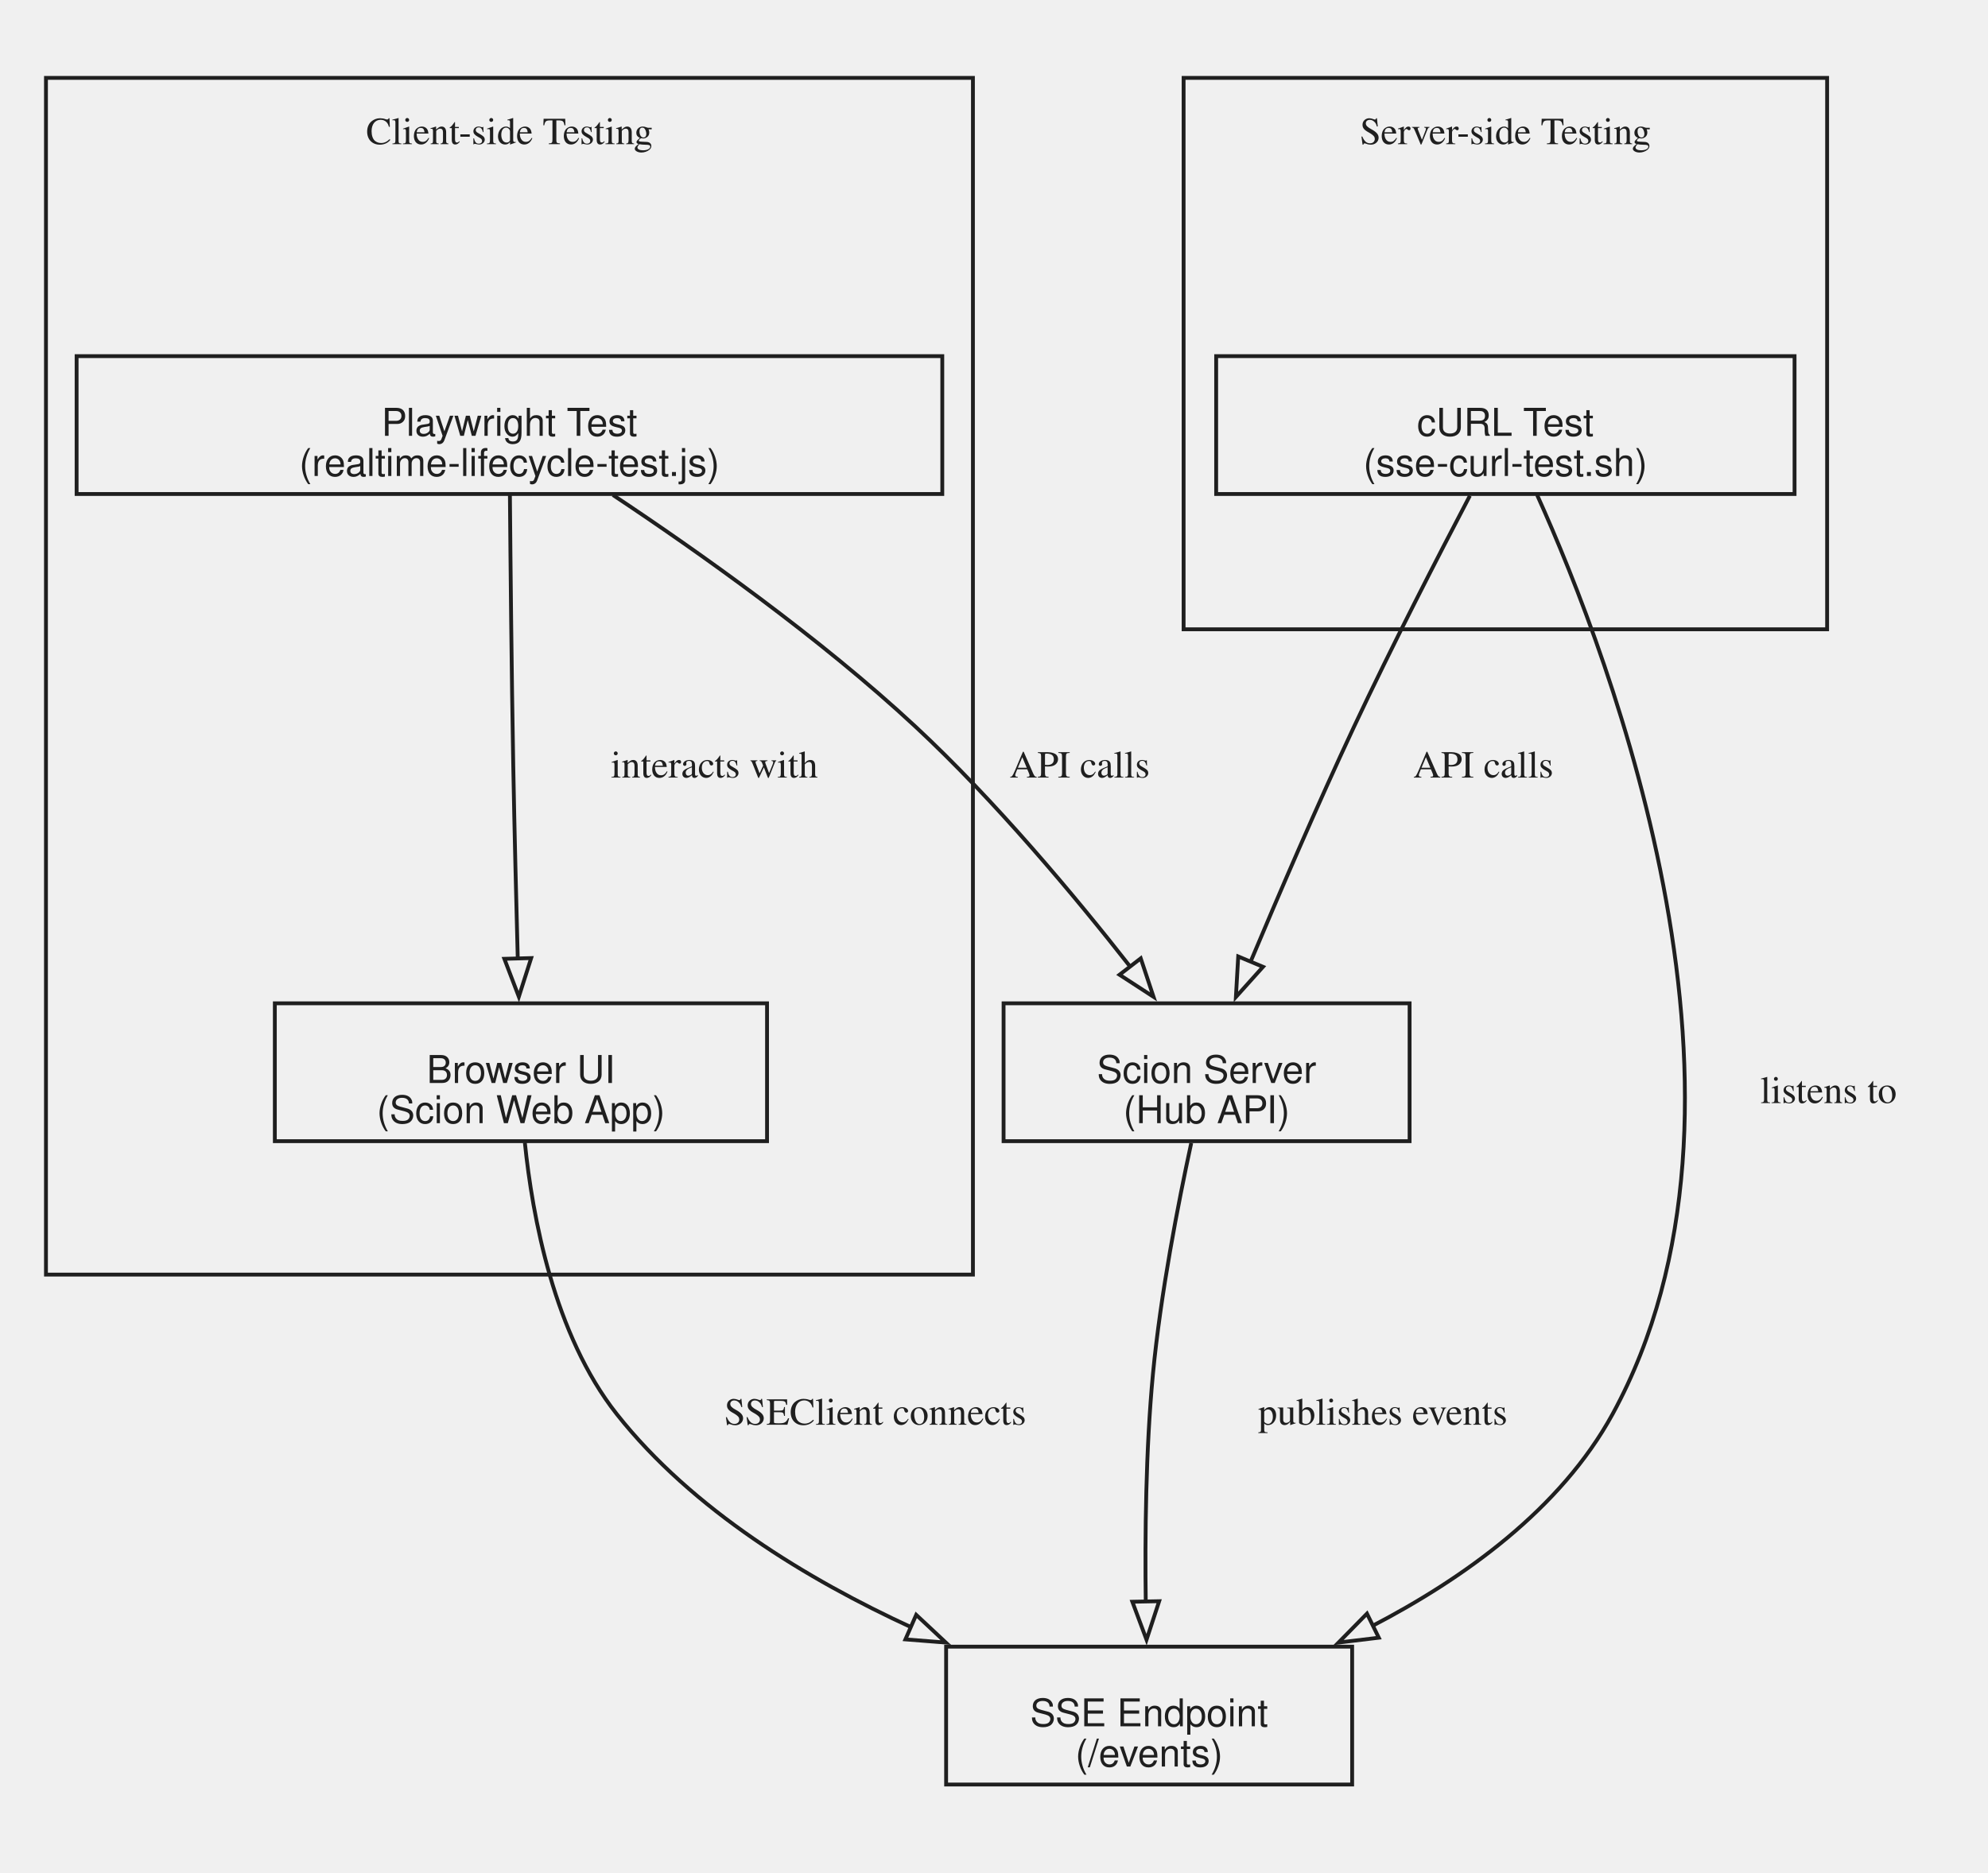
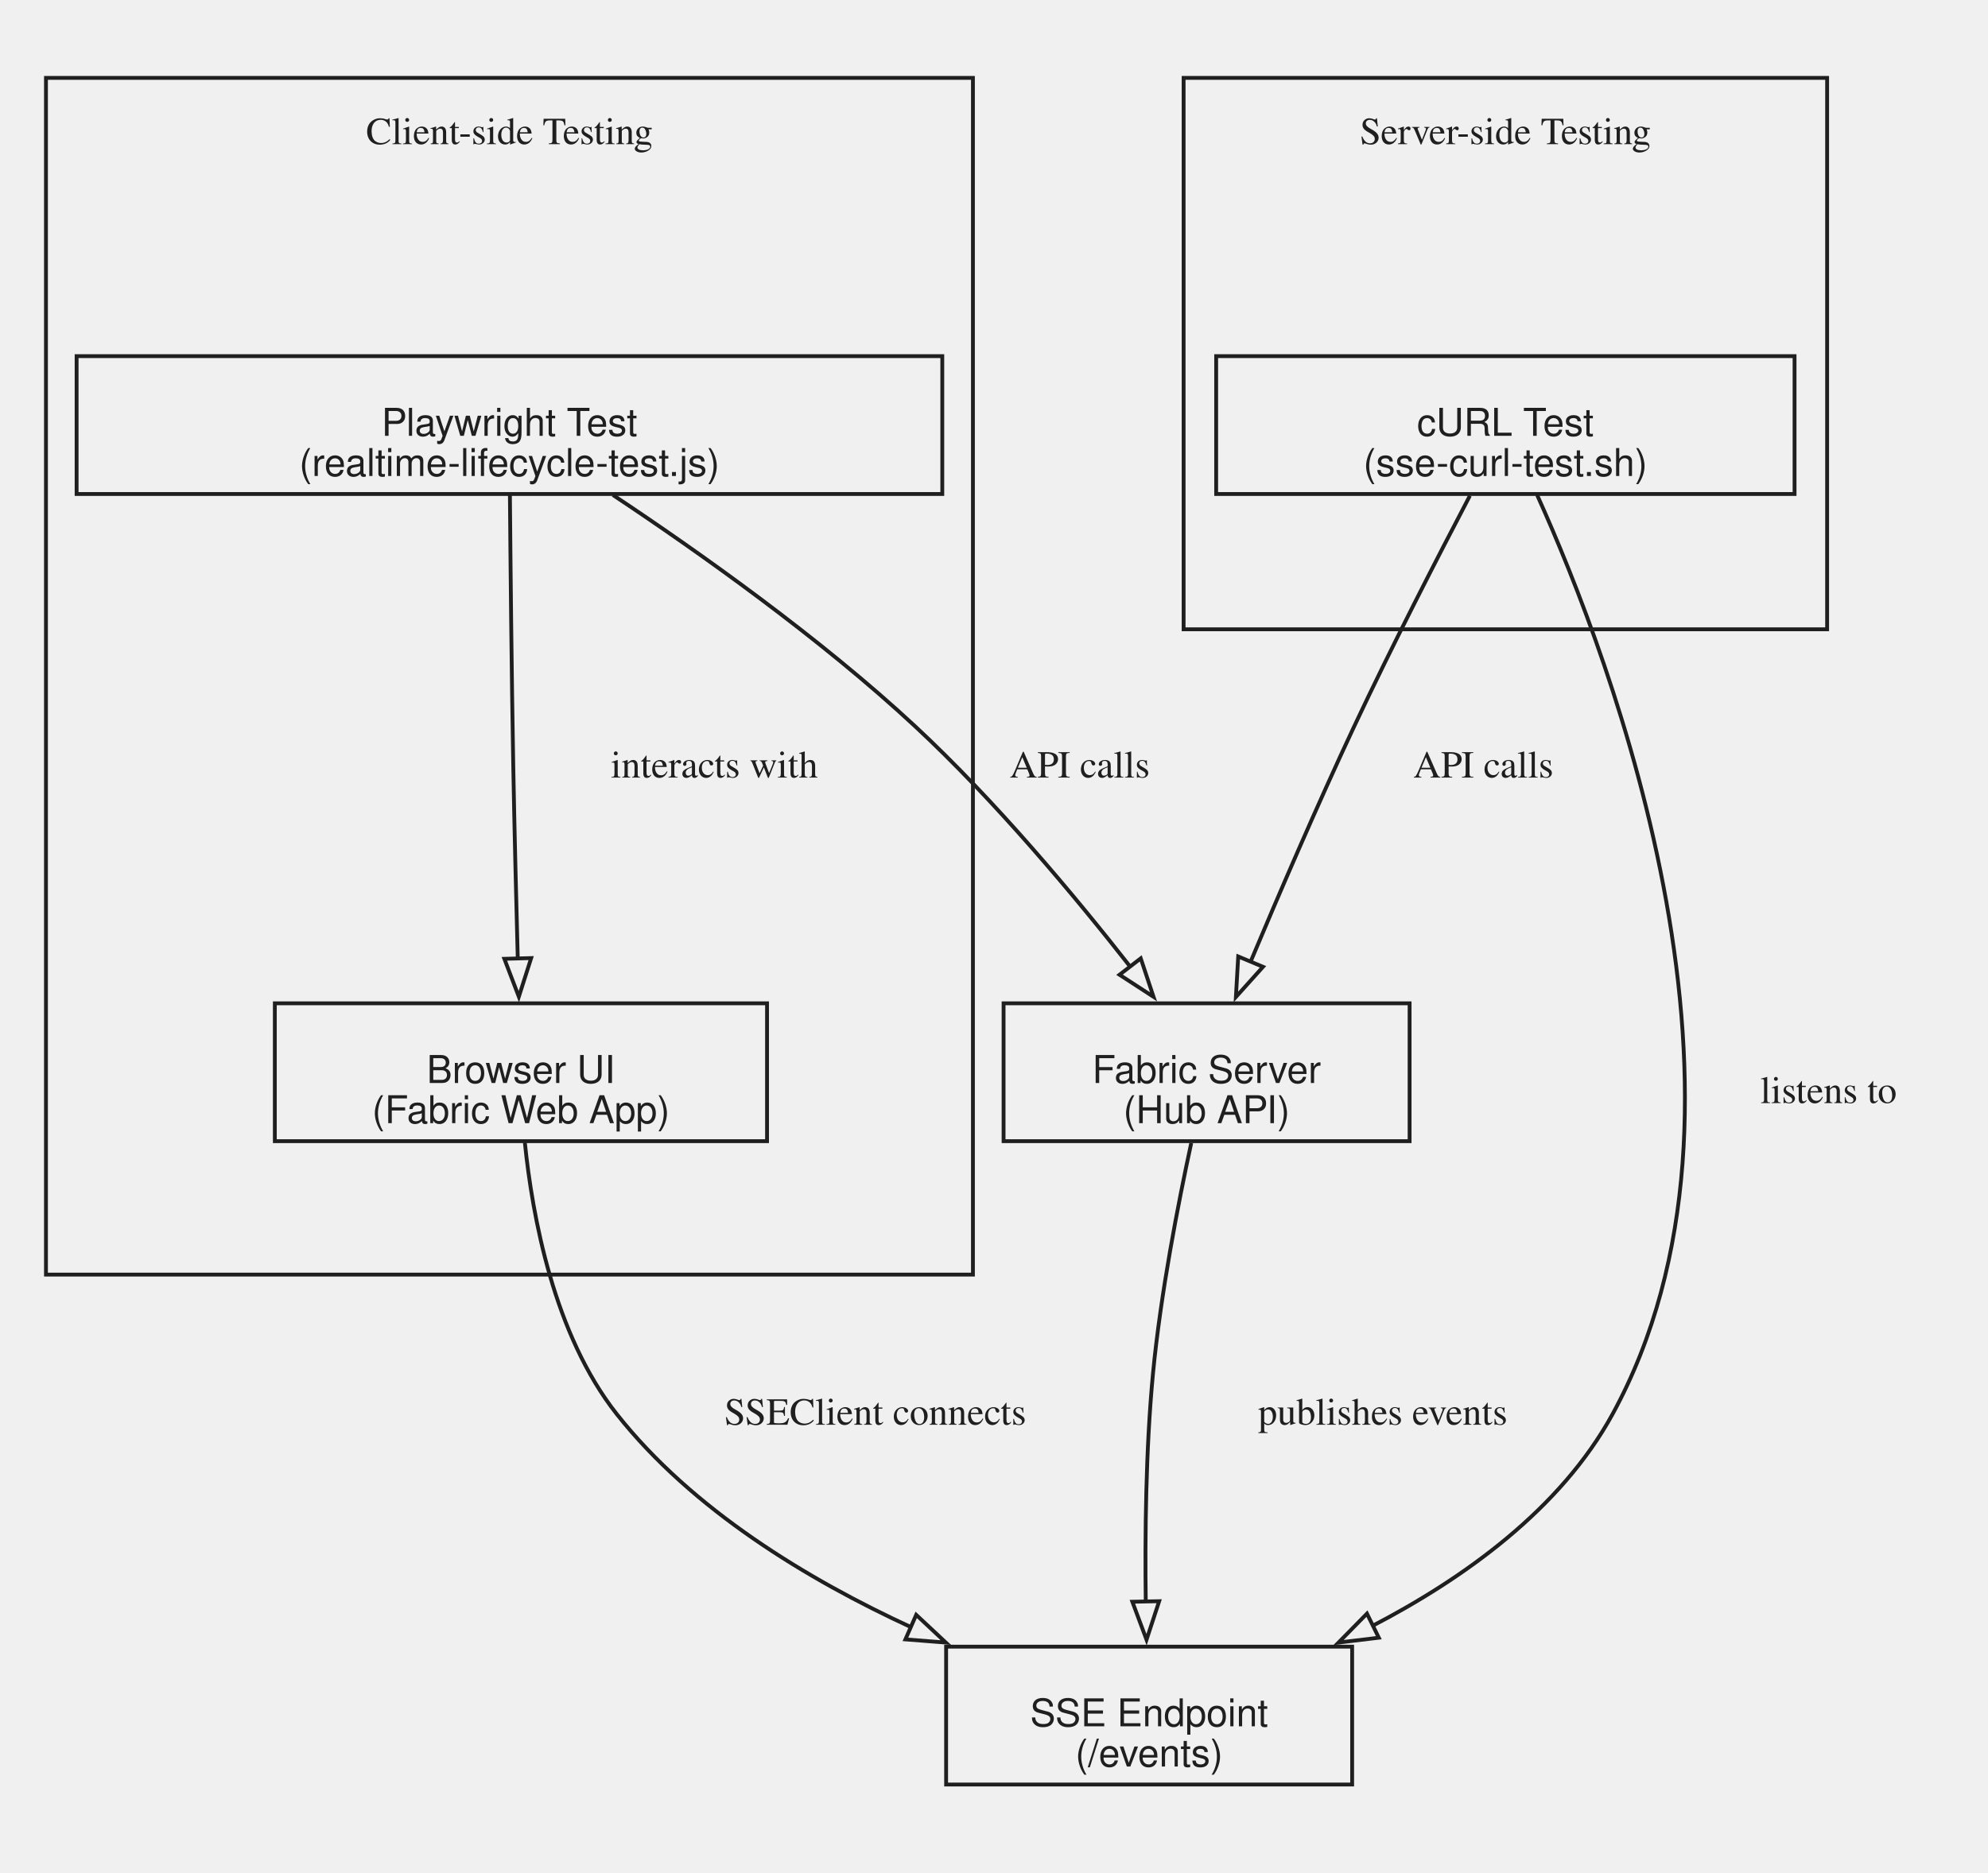
<svg xmlns="http://www.w3.org/2000/svg" width="519pt" height="489pt" viewBox="0.00 0.00 519.00 489.00">
  <style>
  * {
    fill: transparent !important;
    stroke: #1f1f1f !important;
    stroke-width: 1 !important;
  }
  polygon:not(.cluster *, .node *, .edge *, text) {
    stroke: transparent !important;
  }
  text {
    font-size: 10px !important;
    font-family: monospace !important;
    fill: #1f1f1f !important;
    stroke: transparent !important;
    transform: translateY(-0.5em);
  }
</style>
  <g id="graph0" class="graph" transform="scale(1 1) rotate(0) translate(4 485)">
    <polygon fill="white" stroke="none" points="-4,4 -4,-485 514.87,-485 514.87,4 -4,4" />
    <g id="clust1" class="cluster">
      <polygon fill="#ffffff" stroke="#cbd5e1" points="8,-152.16 8,-464.66 250,-464.66 250,-152.16 8,-152.16" />
      <text xml:space="preserve" text-anchor="middle" x="129" y="-447.36" font-family="Times,serif" font-size="14.00">Client-side Testing</text>
    </g>
    <g id="clust2" class="cluster">
      <polygon fill="#ffffff" stroke="#cbd5e1" points="305,-320.67 305,-464.66 473,-464.66 473,-320.67 305,-320.67" />
      <text xml:space="preserve" text-anchor="middle" x="389" y="-447.36" font-family="Times,serif" font-size="14.00">Server-side Testing</text>
    </g>
    <g id="node1" class="node">
      <polygon fill="lightblue" stroke="black" points="242,-392 16,-392 16,-356 242,-356 242,-392" />
      <text xml:space="preserve" text-anchor="middle" x="129" y="-371.2" font-family="Helvetica,sans-Serif" font-size="14.00">Playwright Test</text>
      <text xml:space="preserve" text-anchor="middle" x="129" y="-360.7" font-family="Helvetica,sans-Serif" font-size="14.00">(realtime-lifecycle-test.js)</text>
    </g>
    <g id="node2" class="node">
      <polygon fill="lightblue" stroke="black" points="196.25,-223 67.75,-223 67.75,-187 196.25,-187 196.25,-223" />
      <text xml:space="preserve" text-anchor="middle" x="132" y="-202.2" font-family="Helvetica,sans-Serif" font-size="14.00">Browser UI</text>
-       <text xml:space="preserve" text-anchor="middle" x="132" y="-191.7" font-family="Helvetica,sans-Serif" font-size="14.00">(Scion Web App)</text>
+       <text xml:space="preserve" text-anchor="middle" x="132" y="-191.7" font-family="Helvetica,sans-Serif" font-size="14.00">(Fabric Web App)</text>
    </g>
    <g id="edge1" class="edge">
      <path fill="none" stroke="#334155" d="M129.12,-355.75C129.27,-337.96 129.55,-309.41 130,-284.75 130.31,-268.03 130.78,-249.31 131.18,-234.32" />
      <polygon fill="#334155" stroke="#334155" points="134.67,-234.81 131.45,-224.72 127.67,-234.62 134.67,-234.81" />
      <text xml:space="preserve" text-anchor="middle" x="182.5" y="-281.95" font-family="Times,serif" font-size="14.00">interacts with</text>
    </g>
    <g id="node3" class="node">
      <polygon fill="lightblue" stroke="black" points="364,-223 258,-223 258,-187 364,-187 364,-223" />
-       <text xml:space="preserve" text-anchor="middle" x="311" y="-202.2" font-family="Helvetica,sans-Serif" font-size="14.00">Scion Server</text>
+       <text xml:space="preserve" text-anchor="middle" x="311" y="-202.2" font-family="Helvetica,sans-Serif" font-size="14.00">Fabric Server</text>
      <text xml:space="preserve" text-anchor="middle" x="311" y="-191.7" font-family="Helvetica,sans-Serif" font-size="14.00">(Hub API)</text>
    </g>
    <g id="edge2" class="edge">
      <path fill="none" stroke="#334155" d="M156.02,-355.74C178.28,-340.95 210.1,-318.41 235,-295.25 255.81,-275.89 276.54,-251.1 291.07,-232.55" />
      <polygon fill="#334155" stroke="#334155" points="293.81,-234.74 297.15,-224.69 288.27,-230.46 293.81,-234.74" />
      <text xml:space="preserve" text-anchor="middle" x="277.88" y="-281.95" font-family="Times,serif" font-size="14.00">API calls</text>
    </g>
    <g id="node4" class="node">
      <polygon fill="lightblue" stroke="black" points="349,-55 243,-55 243,-19 349,-19 349,-55" />
      <text xml:space="preserve" text-anchor="middle" x="296" y="-34.2" font-family="Helvetica,sans-Serif" font-size="14.00">SSE Endpoint</text>
      <text xml:space="preserve" text-anchor="middle" x="296" y="-23.7" font-family="Helvetica,sans-Serif" font-size="14.00">(/events)</text>
    </g>
    <g id="edge3" class="edge">
      <path fill="none" stroke="#334155" d="M133.02,-186.64C134.97,-167.44 140.62,-136.5 157,-115.75 176.75,-90.74 206.9,-72.48 234.08,-59.98" />
      <polygon fill="#334155" stroke="#334155" points="235.19,-63.31 242.93,-56.07 232.37,-56.9 235.19,-63.31" />
      <text xml:space="preserve" text-anchor="middle" x="224.5" y="-112.95" font-family="Times,serif" font-size="14.00">SSEClient connects</text>
    </g>
    <g id="edge6" class="edge">
      <path fill="none" stroke="#334155" d="M306.99,-186.51C303.6,-170.83 298.99,-147.14 297,-126.25 295.11,-106.39 294.89,-83.91 295.12,-66.61" />
      <polygon fill="#334155" stroke="#334155" points="298.62,-66.87 295.32,-56.81 291.62,-66.73 298.62,-66.87" />
      <text xml:space="preserve" text-anchor="middle" x="357" y="-112.95" font-family="Times,serif" font-size="14.00">publishes events</text>
    </g>
    <g id="node5" class="node">
      <polygon fill="lightblue" stroke="black" points="464.5,-392 313.5,-392 313.5,-356 464.5,-356 464.5,-392" />
      <text xml:space="preserve" text-anchor="middle" x="389" y="-371.2" font-family="Helvetica,sans-Serif" font-size="14.00">cURL Test</text>
      <text xml:space="preserve" text-anchor="middle" x="389" y="-360.7" font-family="Helvetica,sans-Serif" font-size="14.00">(sse-curl-test.sh)</text>
    </g>
    <g id="edge4" class="edge">
      <path fill="none" stroke="#334155" d="M379.74,-355.55C371.53,-339.9 359.34,-316.22 349.5,-295.25 339.93,-274.85 329.87,-251.45 322.43,-233.73" />
      <polygon fill="#334155" stroke="#334155" points="325.73,-232.53 318.65,-224.65 319.26,-235.23 325.73,-232.53" />
      <text xml:space="preserve" text-anchor="middle" x="383.25" y="-281.95" font-family="Times,serif" font-size="14.00">API calls</text>
    </g>
    <g id="edge5" class="edge">
      <path fill="none" stroke="#334155" d="M397.29,-355.75C416.85,-312.35 461.03,-196.38 417,-115.75 403.44,-90.92 378.18,-72.84 354.23,-60.39" />
      <polygon fill="#334155" stroke="#334155" points="355.96,-57.34 345.44,-56.07 352.87,-63.63 355.96,-57.34" />
      <text xml:space="preserve" text-anchor="middle" x="473.37" y="-196.95" font-family="Times,serif" font-size="14.00">listens to</text>
    </g>
  </g>
</svg>
